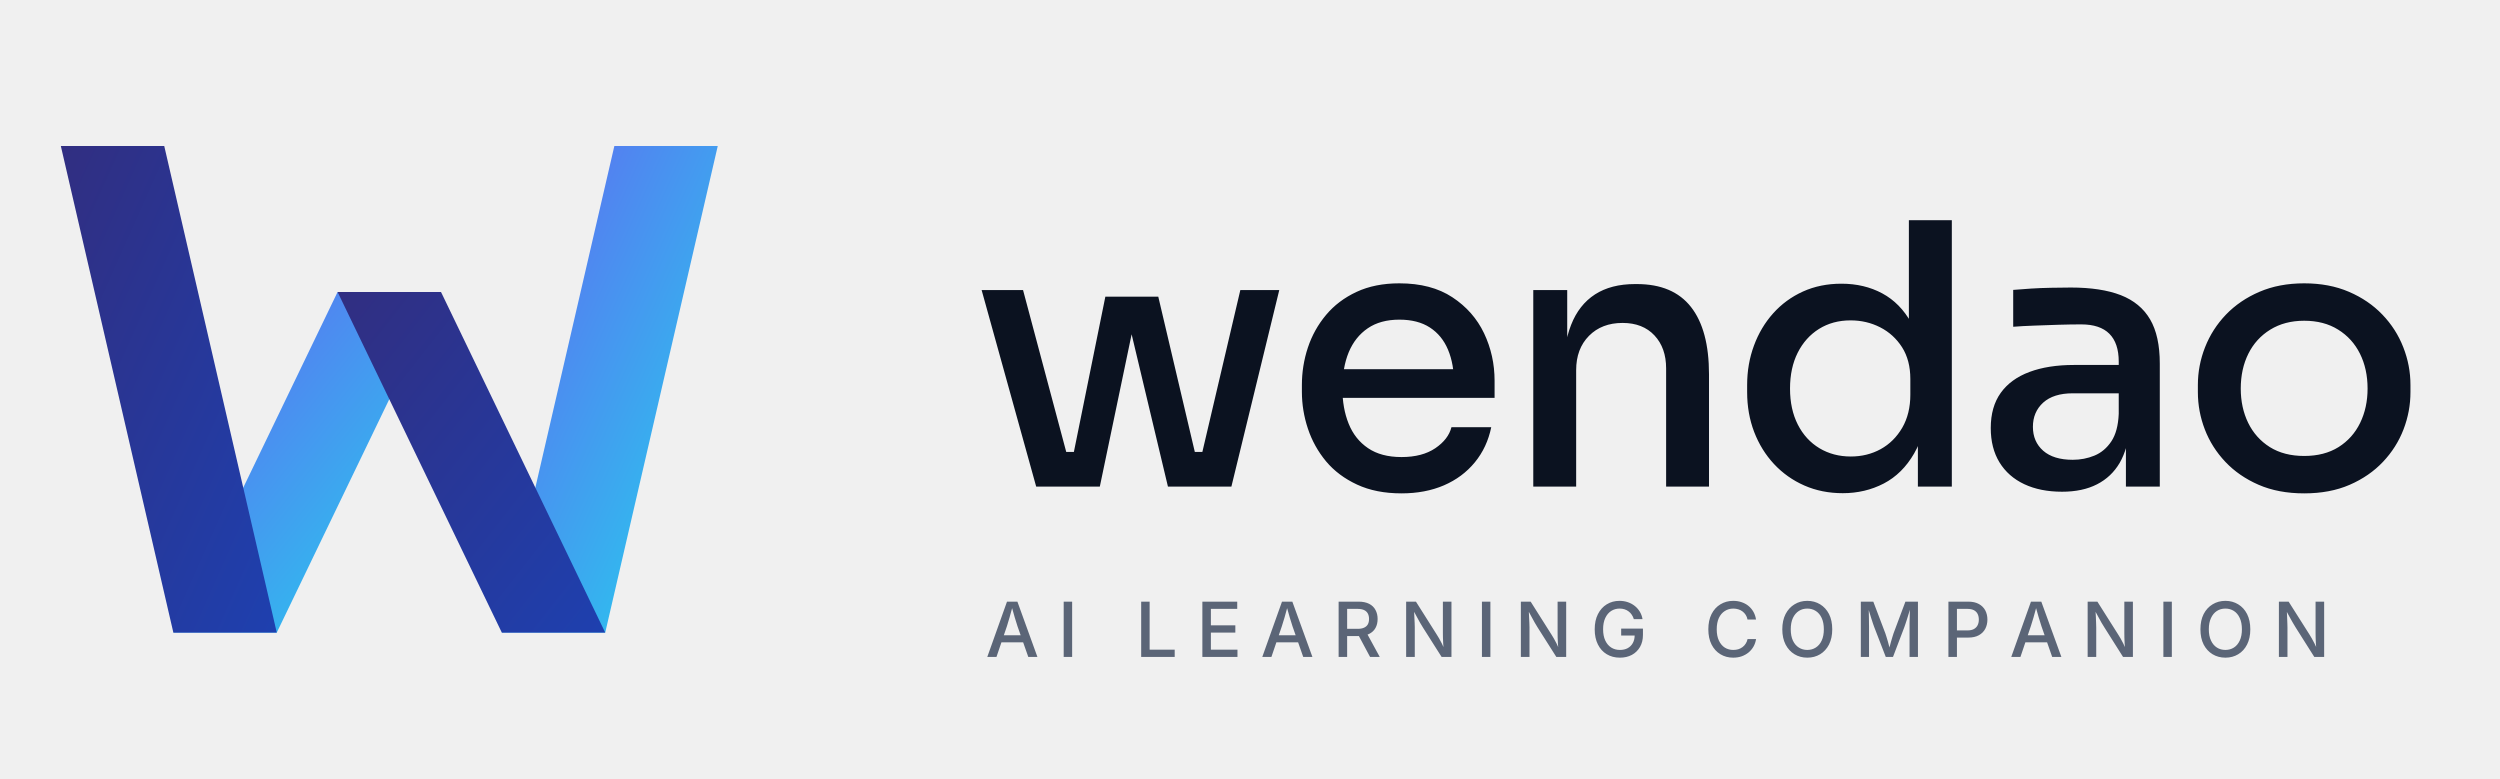
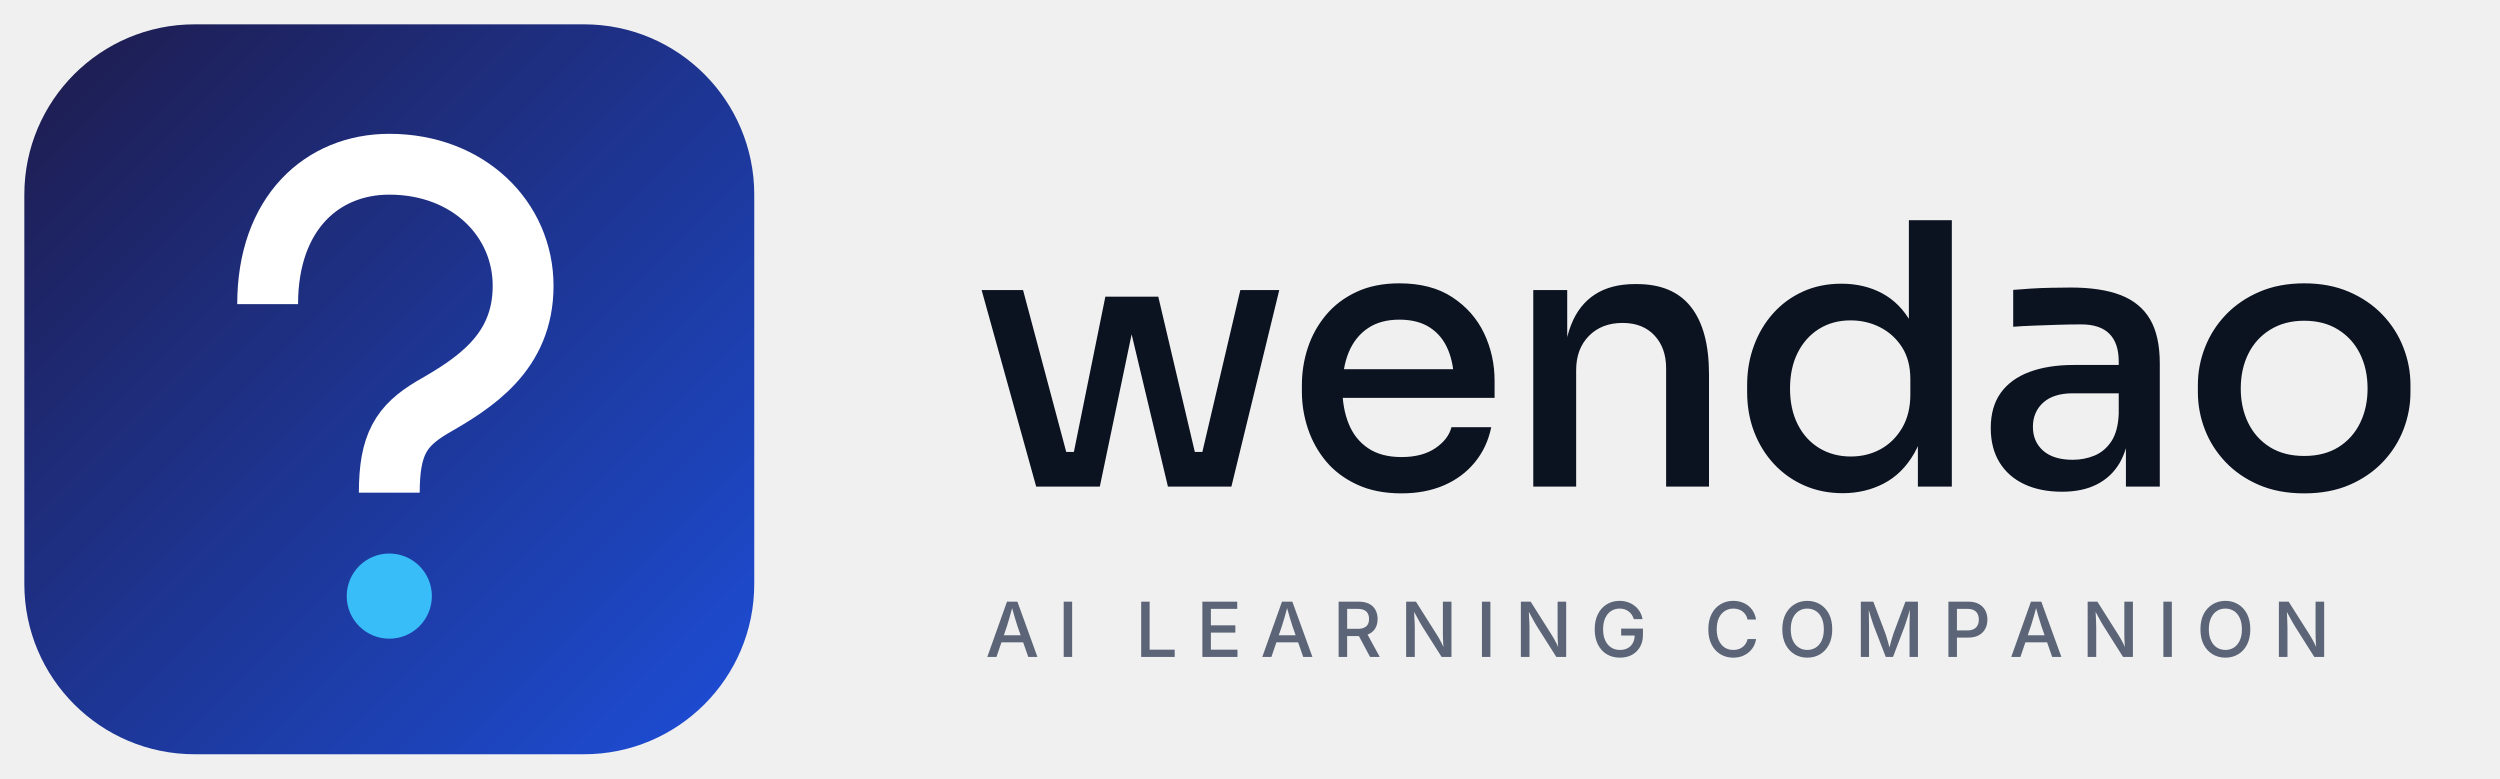
<svg xmlns="http://www.w3.org/2000/svg" viewBox="0 0 411 128" width="411" height="128" role="img" aria-label="Wendao: AI learning companion">
  <g>
    <defs>
-       <linearGradient id="light" x1="0" y1="0" x2="1" y2="1">
-         <stop offset="0" stop-color="#6366f1" />
-         <stop offset="1" stop-color="#22d3ee" />
-       </linearGradient>
-       <linearGradient id="dark" x1="0" y1="0" x2="1" y2="1">
-         <stop offset="0" stop-color="#312e81" />
-         <stop offset="1" stop-color="#1e40af" />
-       </linearGradient>
-       <linearGradient id="g" x1="0" y1="0" x2="1" y2="1">
-         <stop offset="0" stop-color="#4f46e5" />
-         <stop offset="1" stop-color="#0ea5e9" />
+       <linearGradient id="wd-tile" x1="0" y1="0" x2="1" y2="1">
+         <stop offset="0" stop-color="#1e1b4b" />
+         <stop offset="1" stop-color="#1d4ed8" />
      </linearGradient>
    </defs>
-     <polygon points="28.5,104 45.5,104 72.5,48 55.5,48" fill="url(#light)" />
-     <polygon points="82.5,104 99.5,104 118.0,24 101.0,24" fill="url(#light)" />
-     <polygon points="10.0,24 27.0,24 45.5,104 28.5,104" fill="url(#dark)" />
-     <polygon points="55.5,48 72.5,48 99.5,104 82.5,104" fill="url(#dark)" />
+     <rect x="4" y="4" width="120" height="120" rx="28" fill="url(#wd-tile)" />
+     <path d="M44 50 C44 35 53 27 64 27 C77 27 86 36 86 47 C86 58 78 63 71 67 C66 70 64 73 64 81" fill="none" stroke="#ffffff" stroke-width="10" stroke-linecap="butt" stroke-linejoin="round" />
+     <circle cx="64" cy="98" r="7" fill="#38bdf8" />
  </g>
  <path d="M175.39 80 181.72 48.77H190.42L197.77 80H192.01L184.6 48.92H187.3L180.81 80ZM172.68 80 172.66 74.3H179.31L179.32 80ZM170.35 80 161.38 47.69H168.19L176.81 80ZM193.64 80 193.66 74.3H200.31L200.29 80ZM196.33 80 203.91 47.69H210.31L202.44 80ZM230.41 81.11Q226.21 81.11 223.11 79.67Q220 78.23 218 75.84Q216.01 73.44 215.02 70.47Q214.03 67.5 214.03 64.4V63.29Q214.03 60.11 215.02 57.13Q216.01 54.16 218 51.78Q219.99 49.4 223.01 47.99Q226.03 46.58 230.05 46.58Q235.3 46.58 238.77 48.87Q242.25 51.16 243.98 54.79Q245.71 58.43 245.71 62.6V65.41H217.06V60.7H240.99L239.05 63.11Q239.05 59.84 238.05 57.48Q237.06 55.13 235.07 53.84Q233.08 52.55 230.05 52.55Q226.94 52.55 224.86 53.97Q222.78 55.39 221.73 57.91Q220.69 60.44 220.69 63.86Q220.69 67.11 221.72 69.66Q222.75 72.22 224.91 73.68Q227.06 75.14 230.41 75.14Q233.81 75.14 235.96 73.69Q238.11 72.23 238.62 70.23H245.16Q244.48 73.55 242.46 76.01Q240.44 78.47 237.38 79.79Q234.31 81.11 230.41 81.11ZM252.07 80V47.69H257.65V61.55H256.99Q256.99 56.7 258.29 53.41Q259.58 50.11 262.22 48.4Q264.85 46.7 268.8 46.7H269.09Q275.05 46.7 278 50.47Q280.96 54.25 280.96 61.53V80H273.91V60.56Q273.91 57.2 272 55.15Q270.08 53.09 266.75 53.09Q263.33 53.09 261.23 55.21Q259.12 57.34 259.12 60.86V80ZM302.95 81.08Q299.51 81.08 296.64 79.82Q293.77 78.56 291.65 76.29Q289.54 74.02 288.38 71Q287.23 67.98 287.23 64.47V63.3Q287.23 59.84 288.35 56.82Q289.46 53.8 291.51 51.51Q293.56 49.22 296.4 47.93Q299.25 46.64 302.73 46.64Q306.48 46.64 309.44 48.23Q312.4 49.82 314.22 53.09Q316.05 56.36 316.25 61.43L313.82 58.09V36.2H320.88V80H315.3V65.97H316.86Q316.64 71.18 314.69 74.54Q312.75 77.9 309.69 79.49Q306.62 81.08 302.95 81.08ZM304.27 75.05Q306.97 75.05 309.18 73.84Q311.39 72.62 312.73 70.32Q314.06 68.02 314.06 64.88V62.3Q314.06 59.23 312.7 57.09Q311.33 54.95 309.1 53.81Q306.87 52.67 304.23 52.67Q301.3 52.67 299.05 54.07Q296.8 55.48 295.54 57.99Q294.28 60.5 294.28 63.89Q294.28 67.28 295.56 69.8Q296.84 72.32 299.12 73.69Q301.39 75.05 304.27 75.05ZM349.5 80V70.37H348.32V59.45Q348.32 56.41 346.78 54.87Q345.24 53.33 342.16 53.33Q340.48 53.33 338.44 53.39Q336.4 53.45 334.43 53.53Q332.47 53.6 330.97 53.72V47.66Q332.32 47.54 333.92 47.44Q335.51 47.34 337.22 47.31Q338.92 47.27 340.45 47.27Q345.41 47.27 348.65 48.52Q351.88 49.78 353.48 52.51Q355.07 55.23 355.07 59.77V80ZM339 80.84Q335.43 80.84 332.79 79.6Q330.16 78.36 328.72 76.02Q327.28 73.67 327.28 70.37Q327.28 66.88 328.92 64.59Q330.56 62.3 333.64 61.15Q336.71 60 340.94 60H349.07V64.66H340.76Q337.6 64.66 335.9 66.19Q334.21 67.73 334.21 70.17Q334.21 72.61 335.9 74.1Q337.6 75.59 340.76 75.59Q342.65 75.59 344.33 74.9Q346 74.21 347.1 72.57Q348.2 70.92 348.32 68.03L350.12 70.34Q349.82 73.76 348.48 76.09Q347.12 78.41 344.75 79.62Q342.38 80.84 339 80.84ZM378.81 81.11Q374.56 81.11 371.32 79.7Q368.08 78.29 365.85 75.93Q363.61 73.56 362.47 70.59Q361.33 67.62 361.33 64.46V63.29Q361.33 60.09 362.51 57.09Q363.69 54.08 365.95 51.72Q368.22 49.36 371.46 47.97Q374.69 46.58 378.81 46.58Q382.93 46.58 386.16 47.97Q389.4 49.36 391.66 51.72Q393.93 54.08 395.1 57.09Q396.28 60.09 396.28 63.29V64.46Q396.28 67.62 395.14 70.59Q394 73.56 391.76 75.93Q389.53 78.29 386.29 79.7Q383.05 81.11 378.81 81.11ZM378.81 74.96Q382.13 74.96 384.46 73.5Q386.79 72.03 388.01 69.52Q389.23 67.01 389.23 63.88Q389.23 60.66 387.98 58.15Q386.73 55.64 384.39 54.19Q382.06 52.73 378.81 52.73Q375.6 52.73 373.24 54.19Q370.88 55.64 369.63 58.15Q368.38 60.66 368.38 63.88Q368.38 67.01 369.6 69.52Q370.83 72.03 373.16 73.5Q375.49 74.96 378.81 74.96Z" fill="#0b1220" />
  <path d="M162.31 108 165.55 98.91H167.26L170.55 108H169.05L167.27 102.94Q167.07 102.32 166.82 101.49Q166.57 100.65 166.25 99.48H166.53Q166.22 100.66 165.97 101.51Q165.73 102.35 165.54 102.94L163.82 108ZM164.07 105.6V104.44H168.8V105.6ZM176.26 98.91V108H174.87V98.91ZM187.61 108V98.91H189V106.8H193.12V108ZM197.67 108V98.91H203.4V100.1H199.07V102.81H203.09V104H199.07V106.8H203.44V108ZM207.52 108 210.76 98.91H212.46L215.76 108H214.25L212.48 102.94Q212.27 102.32 212.03 101.49Q211.78 100.65 211.46 99.48H211.74Q211.42 100.66 211.18 101.51Q210.93 102.35 210.74 102.94L209.02 108ZM209.27 105.6V104.44H214V105.6ZM220.07 108V98.91H223.33Q224.39 98.91 225.09 99.27Q225.79 99.63 226.13 100.28Q226.48 100.92 226.48 101.76Q226.48 102.61 226.13 103.24Q225.78 103.87 225.08 104.22Q224.38 104.57 223.32 104.57H220.87V103.38H223.19Q223.86 103.38 224.27 103.18Q224.68 102.99 224.88 102.63Q225.07 102.27 225.07 101.76Q225.07 101.25 224.88 100.88Q224.68 100.5 224.27 100.3Q223.85 100.1 223.18 100.1H221.47V108ZM225.24 108 223.04 103.89H224.59L226.83 108ZM231.17 108V98.91H232.78L236.2 104.32Q236.37 104.59 236.59 104.96Q236.8 105.33 237.04 105.8Q237.28 106.27 237.51 106.82H237.34Q237.29 106.3 237.26 105.79Q237.23 105.28 237.22 104.83Q237.21 104.39 237.21 104.08V98.91H238.62V108H237L233.93 103.16Q233.69 102.76 233.45 102.36Q233.22 101.96 232.94 101.43Q232.65 100.9 232.24 100.14H232.46Q232.5 100.82 232.52 101.4Q232.55 101.98 232.57 102.43Q232.59 102.88 232.59 103.15V108ZM245.02 98.91V108H243.63V98.91ZM250.03 108V98.91H251.64L255.06 104.32Q255.23 104.59 255.45 104.96Q255.66 105.33 255.9 105.8Q256.14 106.27 256.37 106.82H256.2Q256.15 106.3 256.12 105.79Q256.09 105.28 256.08 104.83Q256.07 104.39 256.07 104.08V98.91H257.48V108H255.86L252.79 103.16Q252.55 102.76 252.31 102.36Q252.08 101.96 251.8 101.43Q251.51 100.9 251.1 100.14H251.32Q251.36 100.82 251.38 101.4Q251.41 101.98 251.43 102.43Q251.45 102.88 251.45 103.15V108ZM266.31 108.12Q265.08 108.12 264.14 107.55Q263.21 106.99 262.69 105.94Q262.17 104.9 262.17 103.46Q262.17 102 262.7 100.96Q263.23 99.91 264.15 99.35Q265.07 98.78 266.25 98.78Q266.98 98.78 267.62 99Q268.26 99.22 268.76 99.62Q269.26 100.02 269.59 100.57Q269.92 101.12 270.03 101.78H268.6Q268.48 101.38 268.26 101.06Q268.05 100.74 267.75 100.52Q267.46 100.29 267.08 100.17Q266.71 100.05 266.26 100.05Q265.5 100.05 264.88 100.44Q264.27 100.83 263.91 101.59Q263.55 102.35 263.55 103.45Q263.55 104.55 263.91 105.31Q264.27 106.07 264.89 106.46Q265.51 106.85 266.31 106.85Q267.05 106.85 267.59 106.56Q268.14 106.26 268.44 105.71Q268.74 105.16 268.74 104.42L269.11 104.48H266.52V103.34H270.1V104.38Q270.1 105.53 269.61 106.37Q269.12 107.21 268.27 107.67Q267.42 108.12 266.31 108.12ZM284.94 108.12Q283.76 108.12 282.84 107.56Q281.91 107 281.38 105.96Q280.85 104.91 280.85 103.46Q280.85 102 281.38 100.95Q281.91 99.91 282.84 99.35Q283.77 98.78 284.94 98.78Q285.66 98.78 286.29 98.99Q286.93 99.2 287.42 99.59Q287.92 99.99 288.25 100.56Q288.58 101.13 288.69 101.85H287.29Q287.21 101.41 286.99 101.08Q286.78 100.75 286.47 100.52Q286.15 100.28 285.77 100.17Q285.38 100.05 284.96 100.05Q284.18 100.05 283.56 100.45Q282.94 100.84 282.58 101.6Q282.23 102.36 282.23 103.46Q282.23 104.56 282.59 105.32Q282.95 106.08 283.56 106.47Q284.18 106.85 284.95 106.85Q285.38 106.85 285.77 106.74Q286.15 106.62 286.46 106.39Q286.78 106.16 286.99 105.82Q287.21 105.49 287.3 105.06H288.7Q288.59 105.73 288.28 106.29Q287.96 106.85 287.47 107.26Q286.97 107.67 286.33 107.9Q285.69 108.12 284.94 108.12ZM297.12 108.12Q295.94 108.12 295.02 107.56Q294.09 107 293.55 105.96Q293.01 104.91 293.01 103.46Q293.01 102 293.55 100.95Q294.09 99.91 295.02 99.35Q295.94 98.78 297.12 98.78Q298.3 98.78 299.23 99.35Q300.15 99.91 300.69 100.95Q301.22 102 301.22 103.46Q301.22 104.91 300.69 105.96Q300.15 107 299.23 107.56Q298.3 108.12 297.12 108.12ZM297.12 106.85Q297.9 106.85 298.51 106.46Q299.13 106.07 299.48 105.32Q299.84 104.56 299.84 103.46Q299.84 102.35 299.48 101.59Q299.13 100.83 298.51 100.44Q297.9 100.05 297.12 100.05Q296.34 100.05 295.73 100.44Q295.11 100.84 294.75 101.6Q294.4 102.36 294.4 103.46Q294.4 104.56 294.75 105.31Q295.11 106.07 295.73 106.46Q296.34 106.85 297.12 106.85ZM305.92 108V98.91H307.97L309.95 104.12Q310.04 104.35 310.14 104.71Q310.25 105.07 310.37 105.48Q310.48 105.9 310.59 106.3Q310.69 106.7 310.77 107.03H310.47Q310.56 106.72 310.66 106.32Q310.76 105.92 310.88 105.5Q311 105.09 311.11 104.72Q311.21 104.36 311.3 104.12L313.25 98.91H315.31V108H313.93V103.11Q313.93 102.82 313.93 102.43Q313.94 102.05 313.95 101.61Q313.96 101.17 313.97 100.73Q313.98 100.28 313.99 99.87H314.09Q313.97 100.32 313.82 100.79Q313.68 101.26 313.54 101.7Q313.4 102.14 313.28 102.5Q313.15 102.87 313.07 103.11L311.21 108H310.02L308.13 103.11Q308.04 102.87 307.92 102.52Q307.8 102.16 307.66 101.72Q307.52 101.29 307.38 100.81Q307.23 100.34 307.09 99.87H307.21Q307.22 100.24 307.23 100.68Q307.24 101.12 307.25 101.56Q307.25 102.01 307.26 102.41Q307.27 102.81 307.27 103.11V108ZM320.32 108V98.91H323.58Q324.63 98.91 325.33 99.3Q326.03 99.69 326.38 100.35Q326.73 101.02 326.73 101.86Q326.73 102.7 326.38 103.37Q326.03 104.04 325.33 104.43Q324.63 104.82 323.57 104.82H321.34V103.64H323.44Q324.11 103.64 324.52 103.41Q324.94 103.17 325.13 102.77Q325.32 102.37 325.32 101.86Q325.32 101.35 325.13 100.95Q324.94 100.55 324.52 100.32Q324.1 100.1 323.43 100.1H321.72V108ZM330.65 108 333.89 98.91H335.59L338.89 108H337.38L335.61 102.94Q335.4 102.32 335.16 101.49Q334.91 100.65 334.59 99.48H334.87Q334.55 100.66 334.31 101.51Q334.06 102.35 333.87 102.94L332.16 108ZM332.4 105.6V104.44H337.13V105.6ZM343.21 108V98.91H344.81L348.23 104.32Q348.4 104.59 348.62 104.96Q348.83 105.33 349.07 105.8Q349.31 106.27 349.54 106.82H349.37Q349.32 106.3 349.29 105.79Q349.26 105.28 349.25 104.83Q349.24 104.39 349.24 104.08V98.91H350.65V108H349.03L345.97 103.16Q345.72 102.76 345.48 102.36Q345.25 101.96 344.97 101.43Q344.68 100.9 344.27 100.14H344.49Q344.53 100.82 344.56 101.4Q344.58 101.98 344.6 102.43Q344.62 102.88 344.62 103.15V108ZM357.05 98.91V108H355.66V98.91ZM365.86 108.12Q364.68 108.12 363.75 107.56Q362.82 107 362.28 105.96Q361.75 104.91 361.75 103.46Q361.75 102 362.28 100.95Q362.82 99.91 363.75 99.35Q364.68 98.78 365.86 98.78Q367.03 98.78 367.96 99.35Q368.89 99.91 369.42 100.95Q369.95 102 369.95 103.46Q369.95 104.91 369.42 105.96Q368.89 107 367.96 107.56Q367.03 108.12 365.86 108.12ZM365.86 106.85Q366.63 106.85 367.25 106.46Q367.86 106.07 368.21 105.32Q368.57 104.56 368.57 103.46Q368.57 102.35 368.21 101.59Q367.86 100.83 367.25 100.44Q366.63 100.05 365.86 100.05Q365.07 100.05 364.46 100.44Q363.84 100.84 363.49 101.6Q363.13 102.36 363.13 103.46Q363.13 104.56 363.49 105.31Q363.84 106.07 364.46 106.46Q365.07 106.85 365.86 106.85ZM374.65 108V98.91H376.25L379.68 104.32Q379.85 104.59 380.06 104.96Q380.27 105.33 380.51 105.8Q380.75 106.27 380.99 106.82H380.81Q380.76 106.3 380.73 105.79Q380.7 105.28 380.69 104.83Q380.68 104.39 380.68 104.08V98.91H382.09V108H380.47L377.41 103.16Q377.16 102.76 376.93 102.36Q376.69 101.96 376.41 101.43Q376.13 100.9 375.71 100.14H375.94Q375.97 100.82 376 101.4Q376.03 101.98 376.04 102.43Q376.06 102.88 376.06 103.15V108Z" fill="#5b6577" />
</svg>
